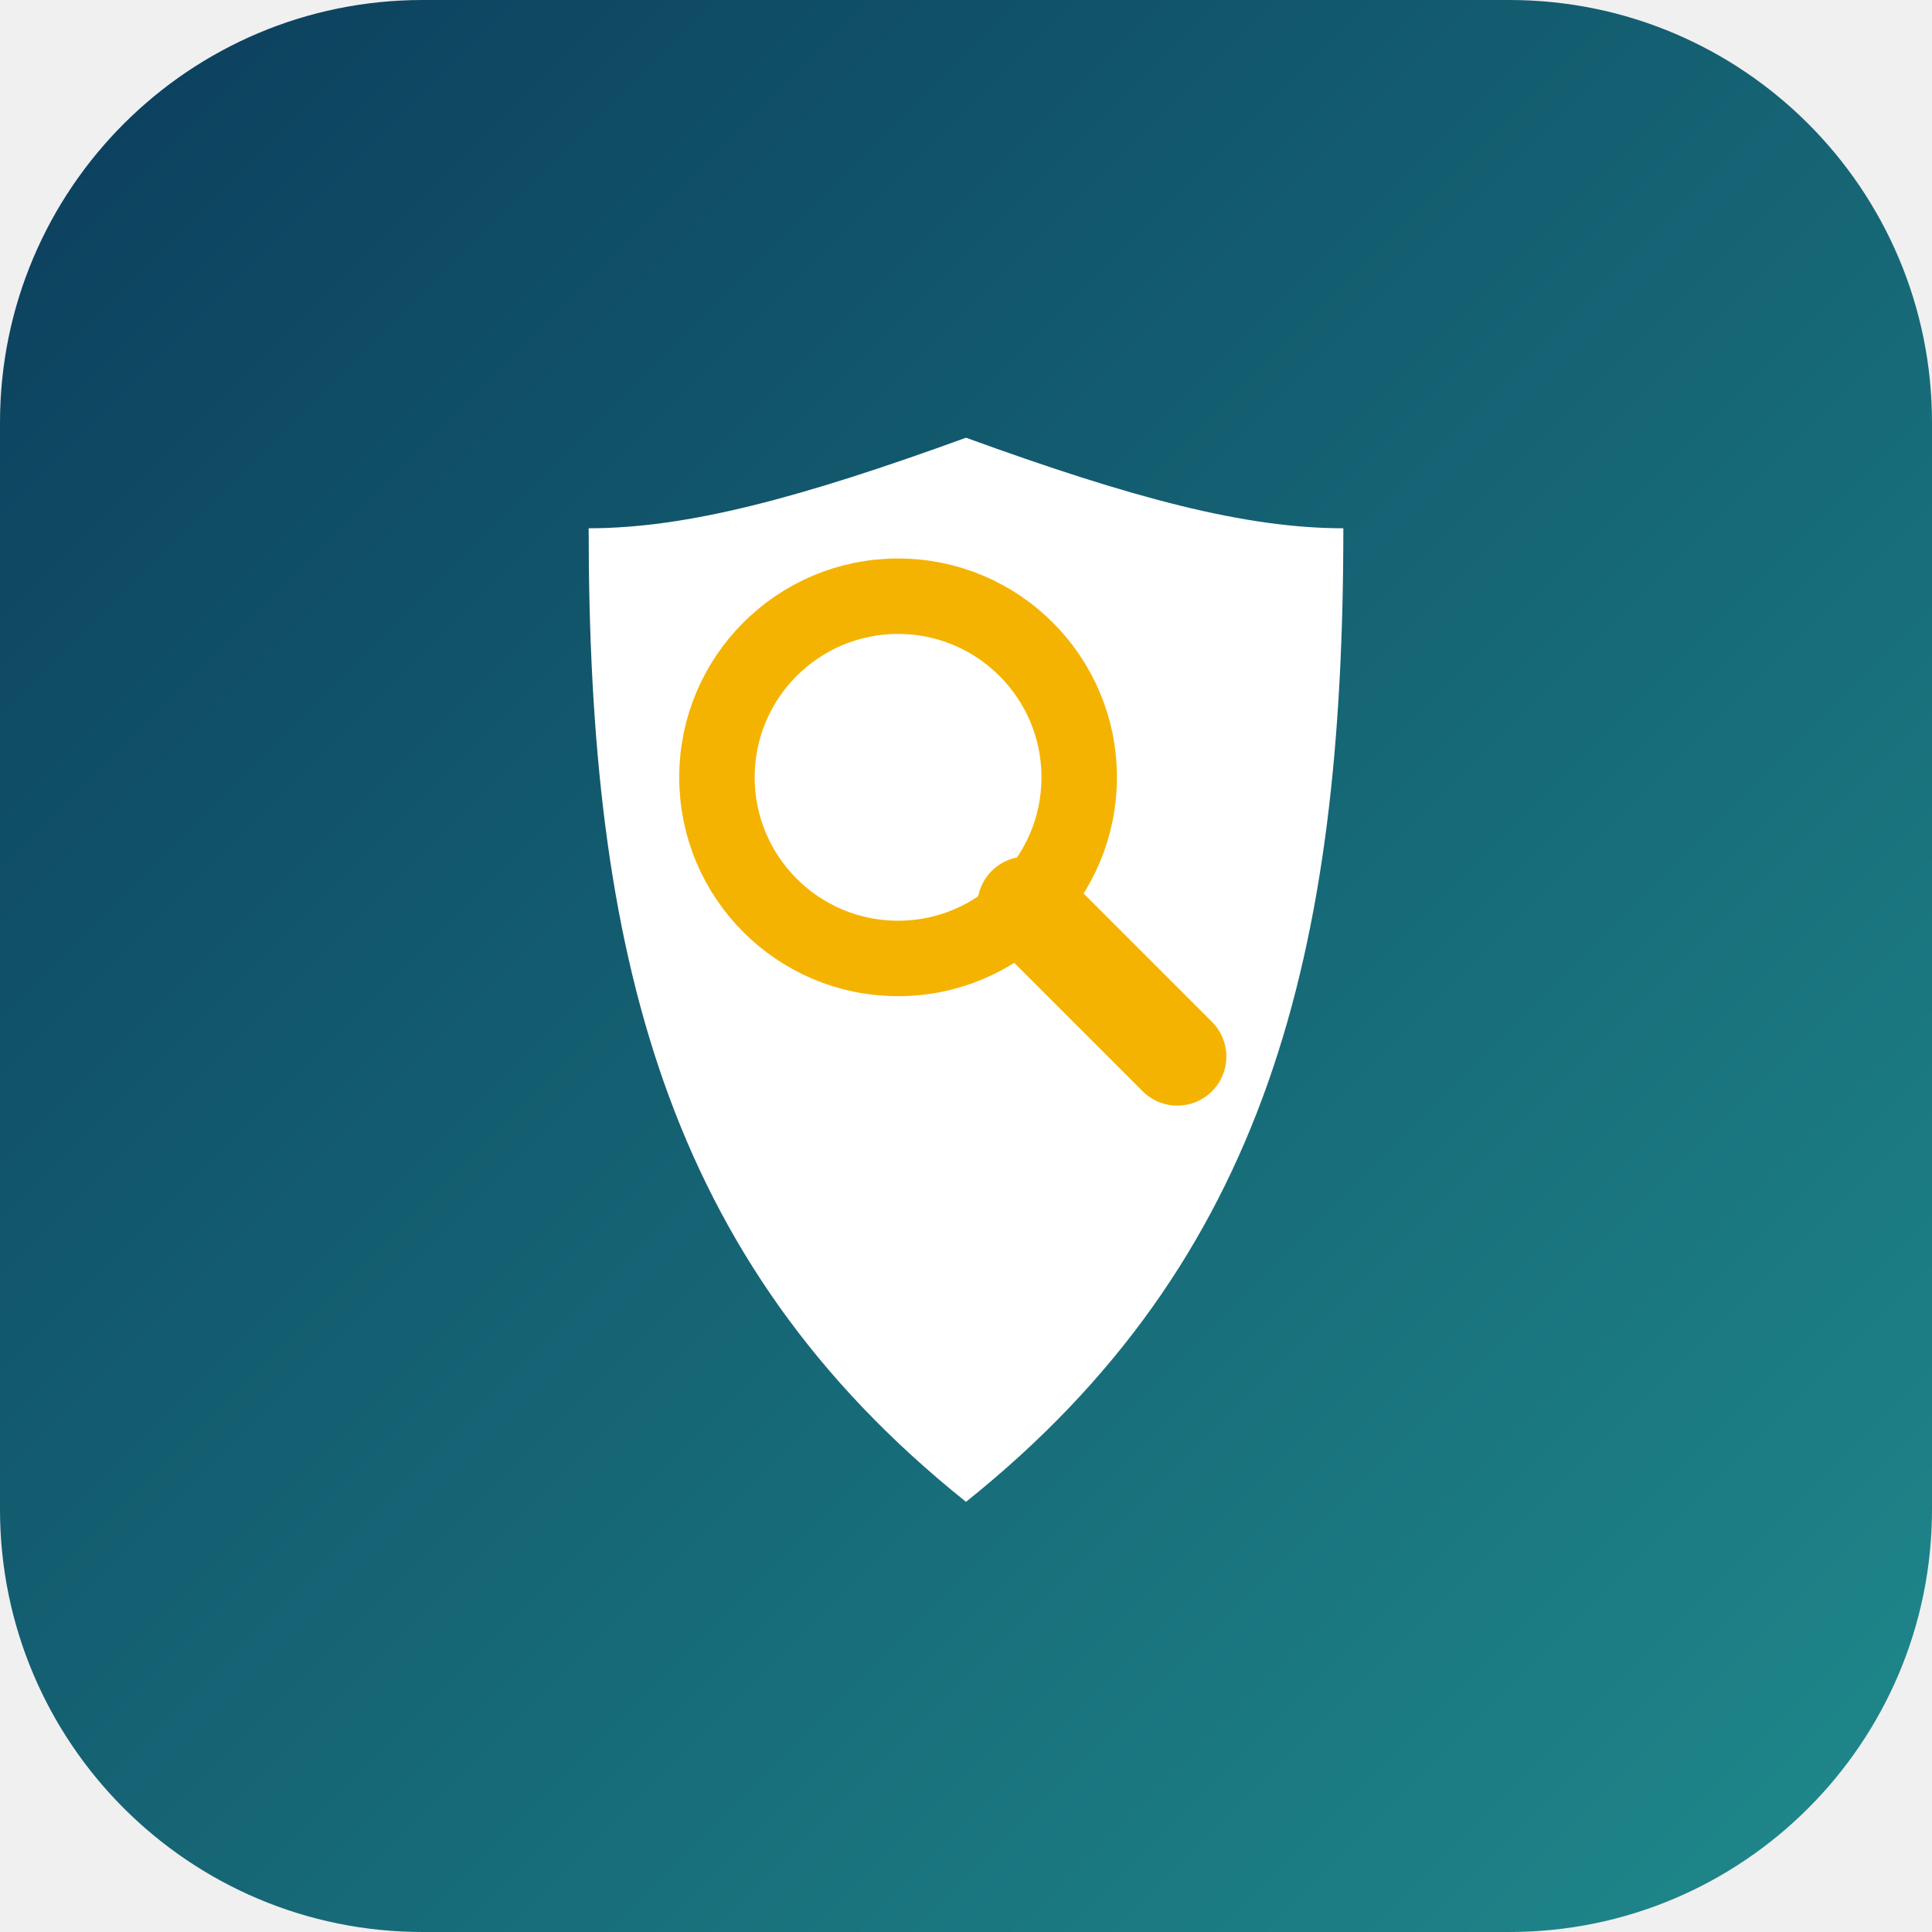
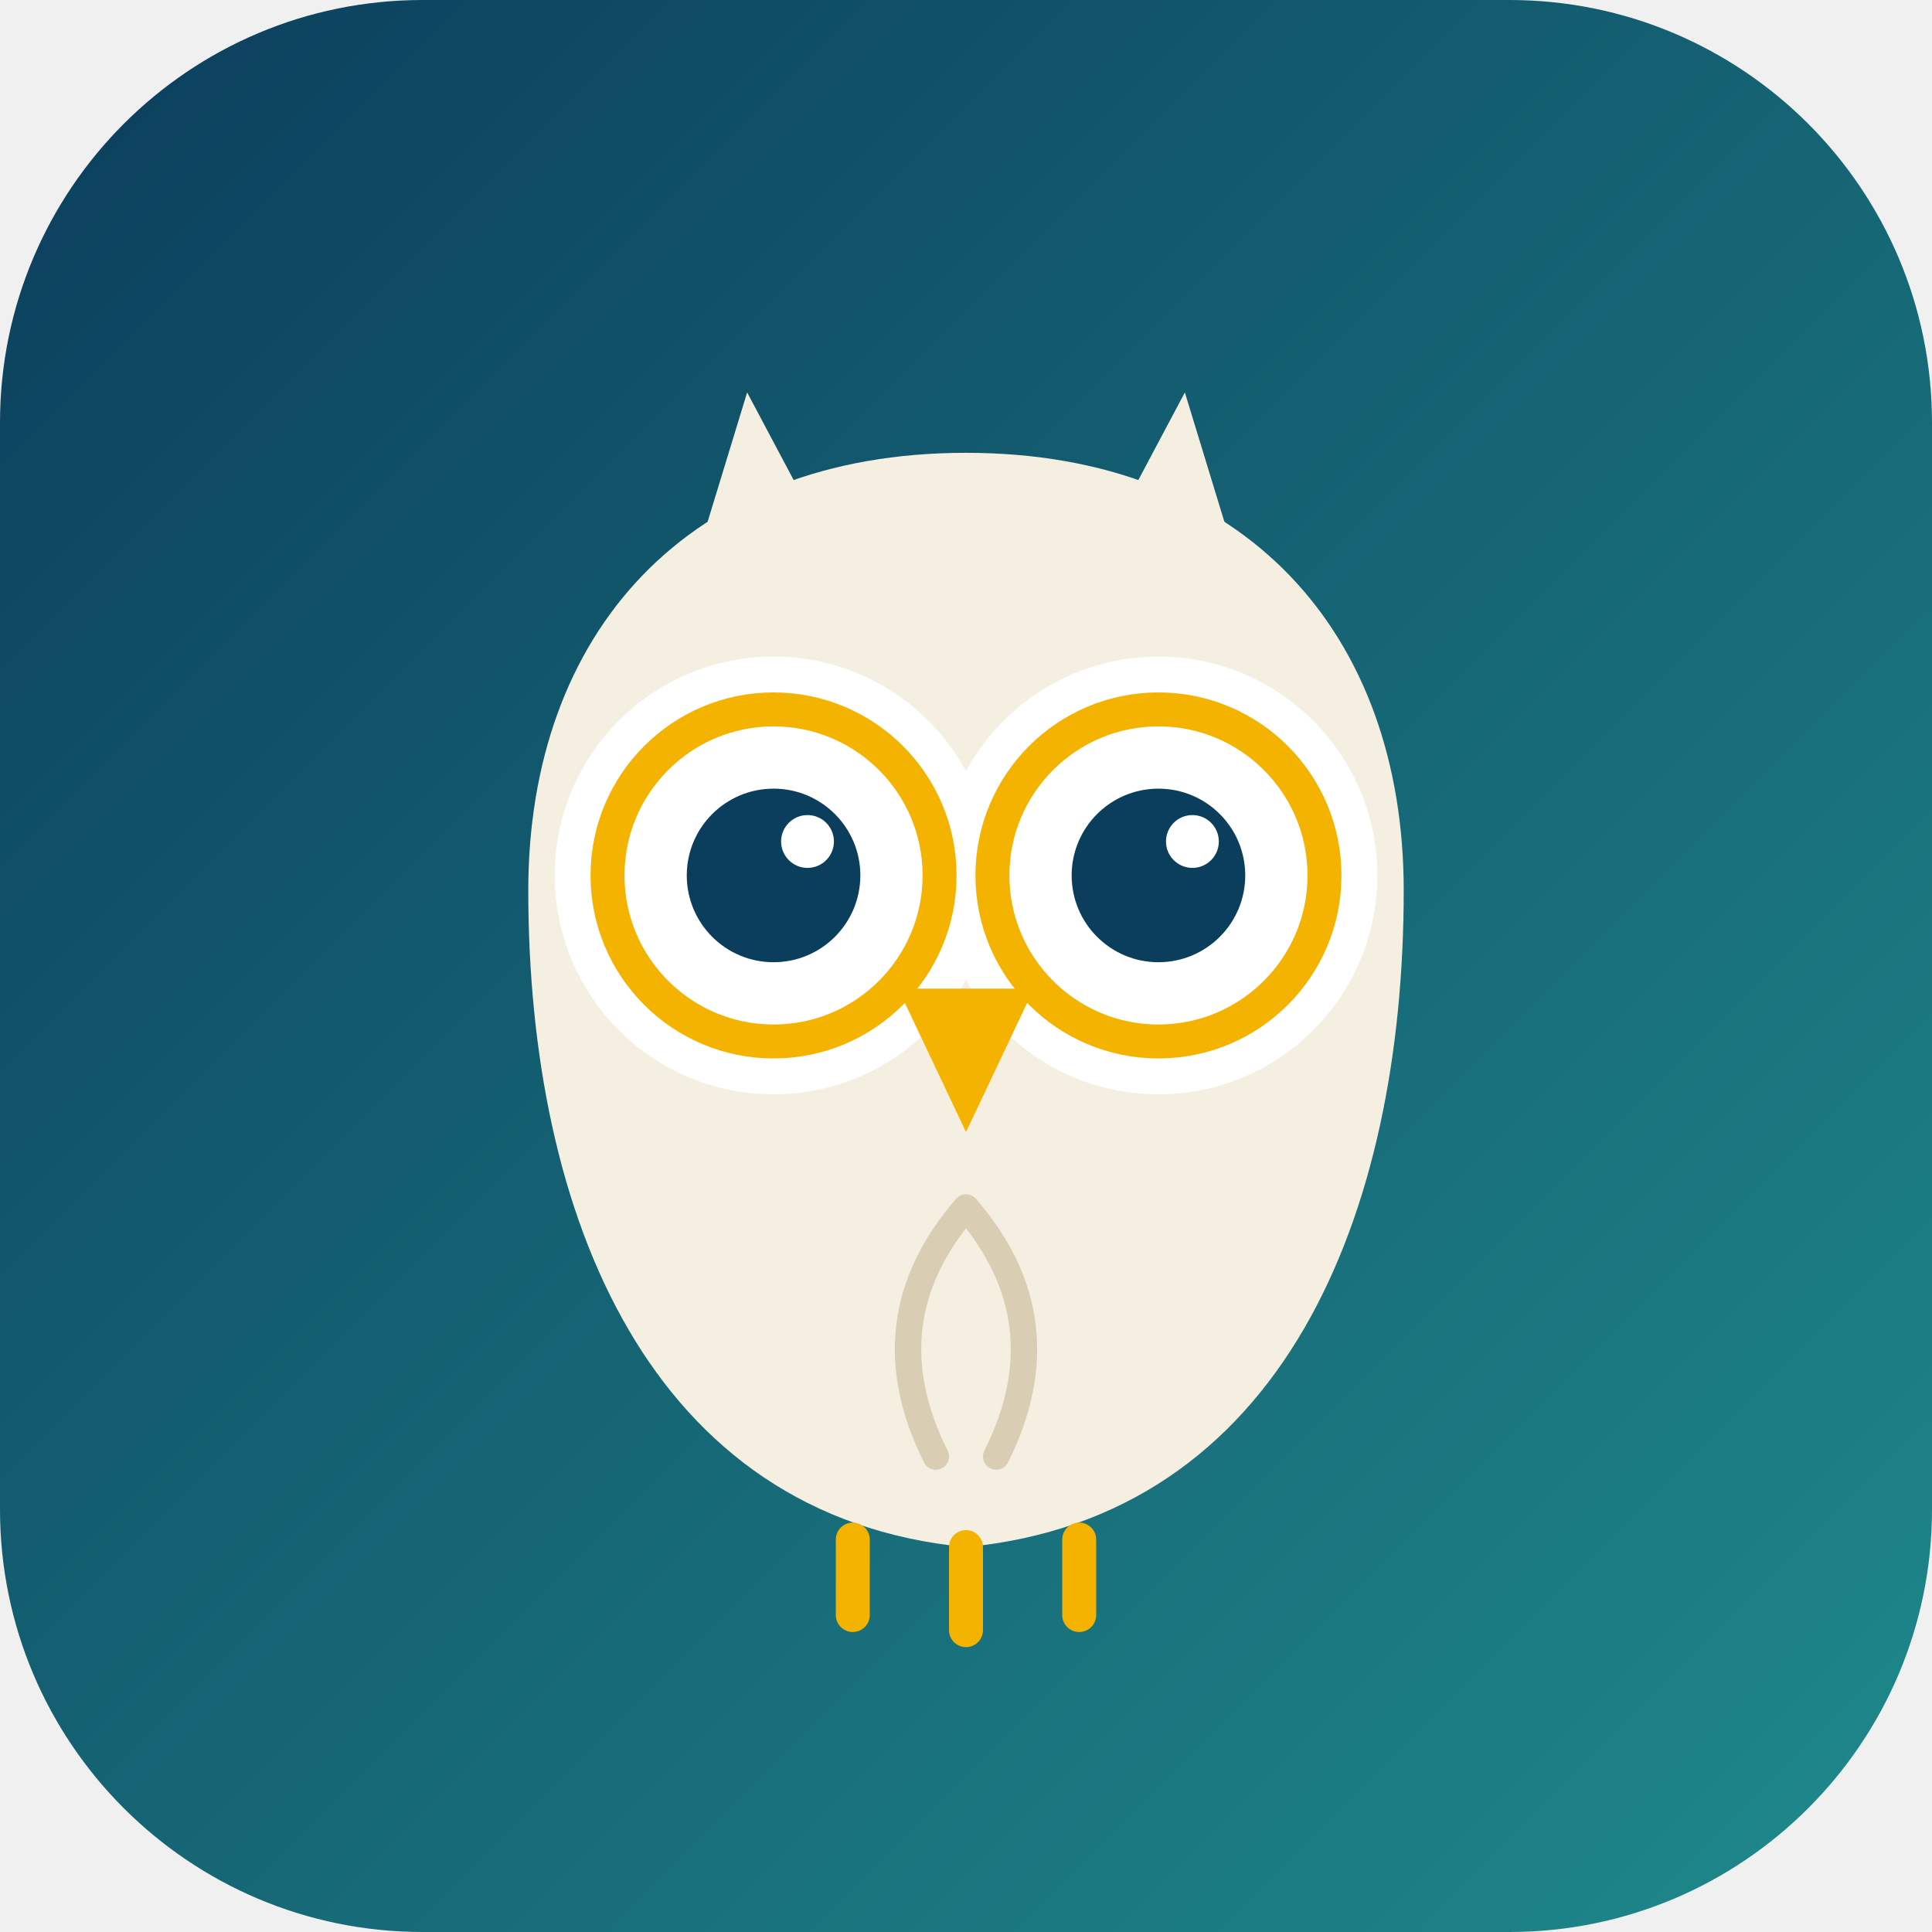
- <svg xmlns="http://www.w3.org/2000/svg" width="512" height="512" viewBox="0 0 512 512" role="img" aria-label="Grant logo">
+ <svg xmlns="http://www.w3.org/2000/svg" width="512" height="512" viewBox="0 0 512 512" role="img" aria-label="Grant owl logo">
  <defs>
    <linearGradient id="bg" x1="0" y1="0" x2="1" y2="1">
      <stop offset="0" stop-color="#0b3d5c" />
      <stop offset="1" stop-color="#1f8a8c" />
    </linearGradient>
  </defs>
  <rect x="0" y="0" width="512" height="512" rx="112" fill="url(#bg)" />
-   <path d="M256 116 C300 132 330 140 356 140 C356 252 336 334 256 398 C176 334 156 252 156 140 C182 140 212 132 256 116 Z" fill="#ffffff" />
-   <circle cx="238" cy="206" r="48" fill="none" stroke="#f5b301" stroke-width="20" />
-   <line x1="272" y1="240" x2="312" y2="280" stroke="#f5b301" stroke-width="26" stroke-linecap="round" />
+   <path d="M176 176 L198 104 L232 168 Z" fill="#f5efe1" />
+   <path d="M336 176 L314 104 L280 168 Z" fill="#f5efe1" />
+   <path d="M256 120 C330 120 372 168 372 236 C372 322 340 402 256 410 C172 402 140 322 140 236 C140 168 182 120 256 120 Z" fill="#f5efe1" />
+   <circle cx="205" cy="232" r="58" fill="#ffffff" />
+   <circle cx="307" cy="232" r="58" fill="#ffffff" />
+   <circle cx="205" cy="232" r="44" fill="none" stroke="#f5b301" stroke-width="9" />
+   <circle cx="307" cy="232" r="44" fill="none" stroke="#f5b301" stroke-width="9" />
+   <circle cx="205" cy="232" r="23" fill="#0b3d5c" />
+   <circle cx="307" cy="232" r="23" fill="#0b3d5c" />
+   <circle cx="214" cy="223" r="7" fill="#ffffff" />
+   <circle cx="316" cy="223" r="7" fill="#ffffff" />
+   <path d="M238 262 L274 262 L256 300 Z" fill="#f5b301" />
+   <path d="M256 320 q-26 30 -8 66 M256 320 q26 30 8 66" fill="none" stroke="#d9cdb4" stroke-width="7" stroke-linecap="round" />
+   <path d="M226 408 l0 20 M256 410 l0 22 M286 408 l0 20" fill="none" stroke="#f5b301" stroke-width="9" stroke-linecap="round" />
</svg>
